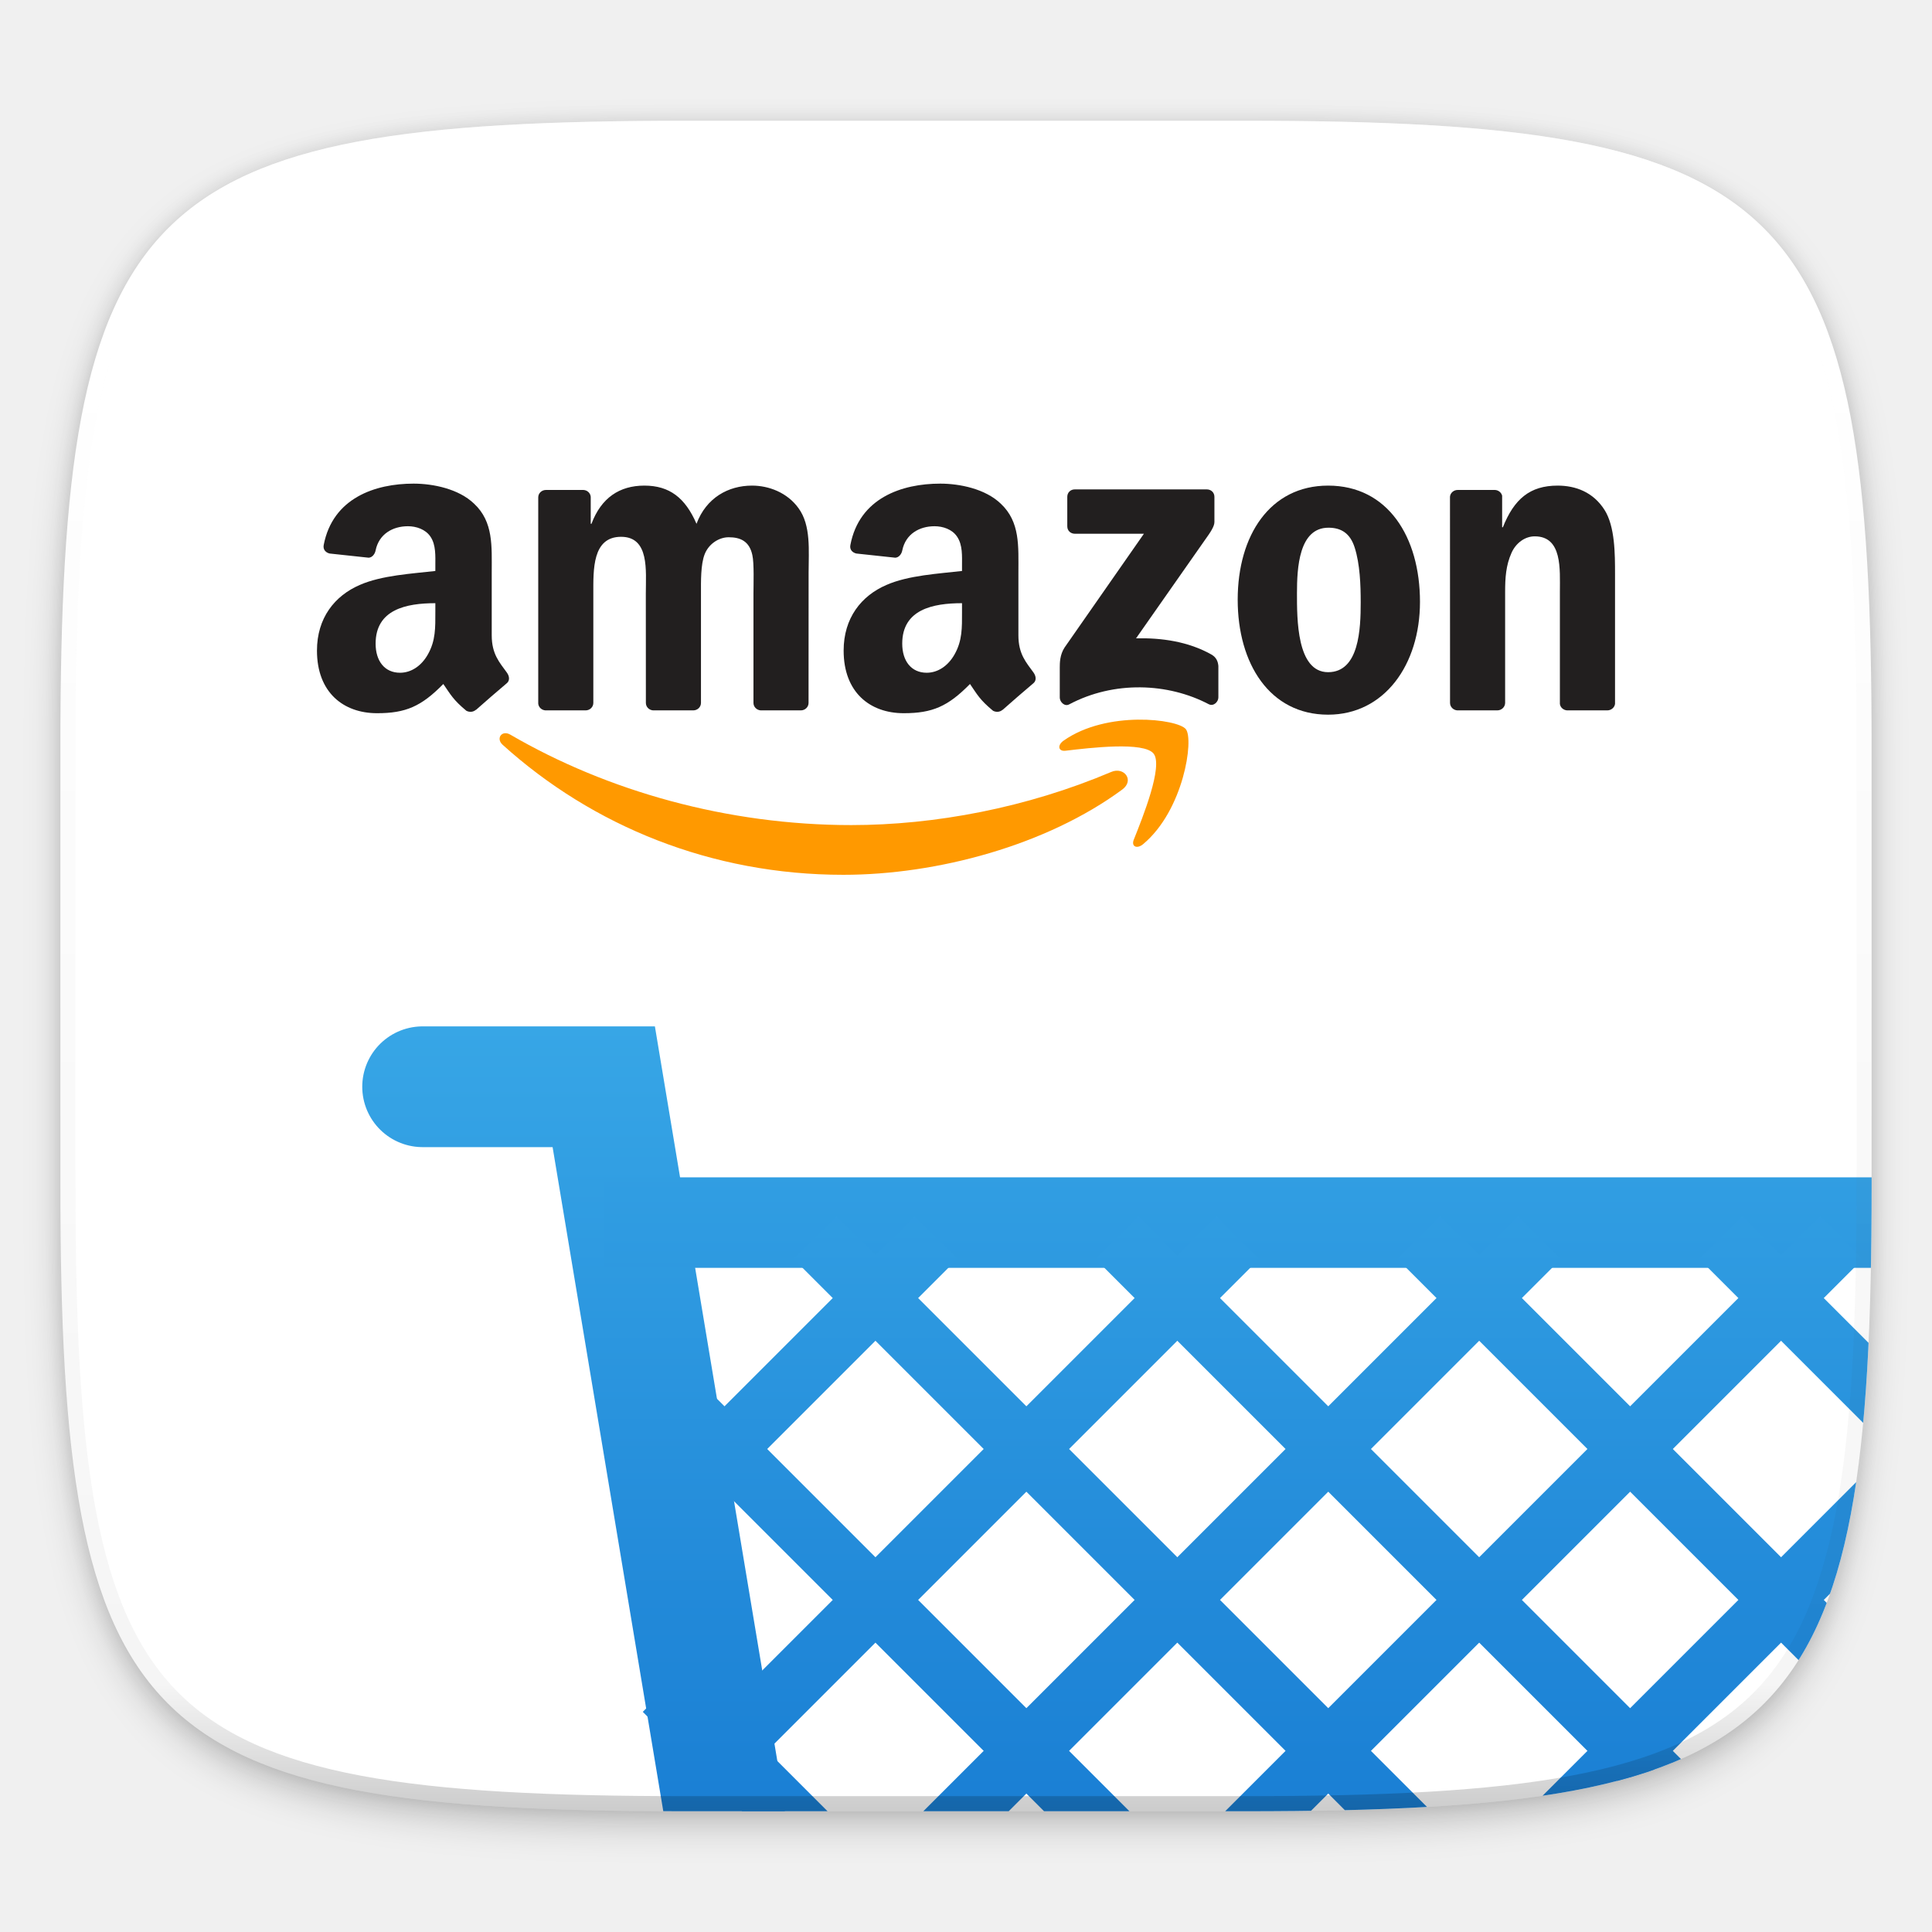
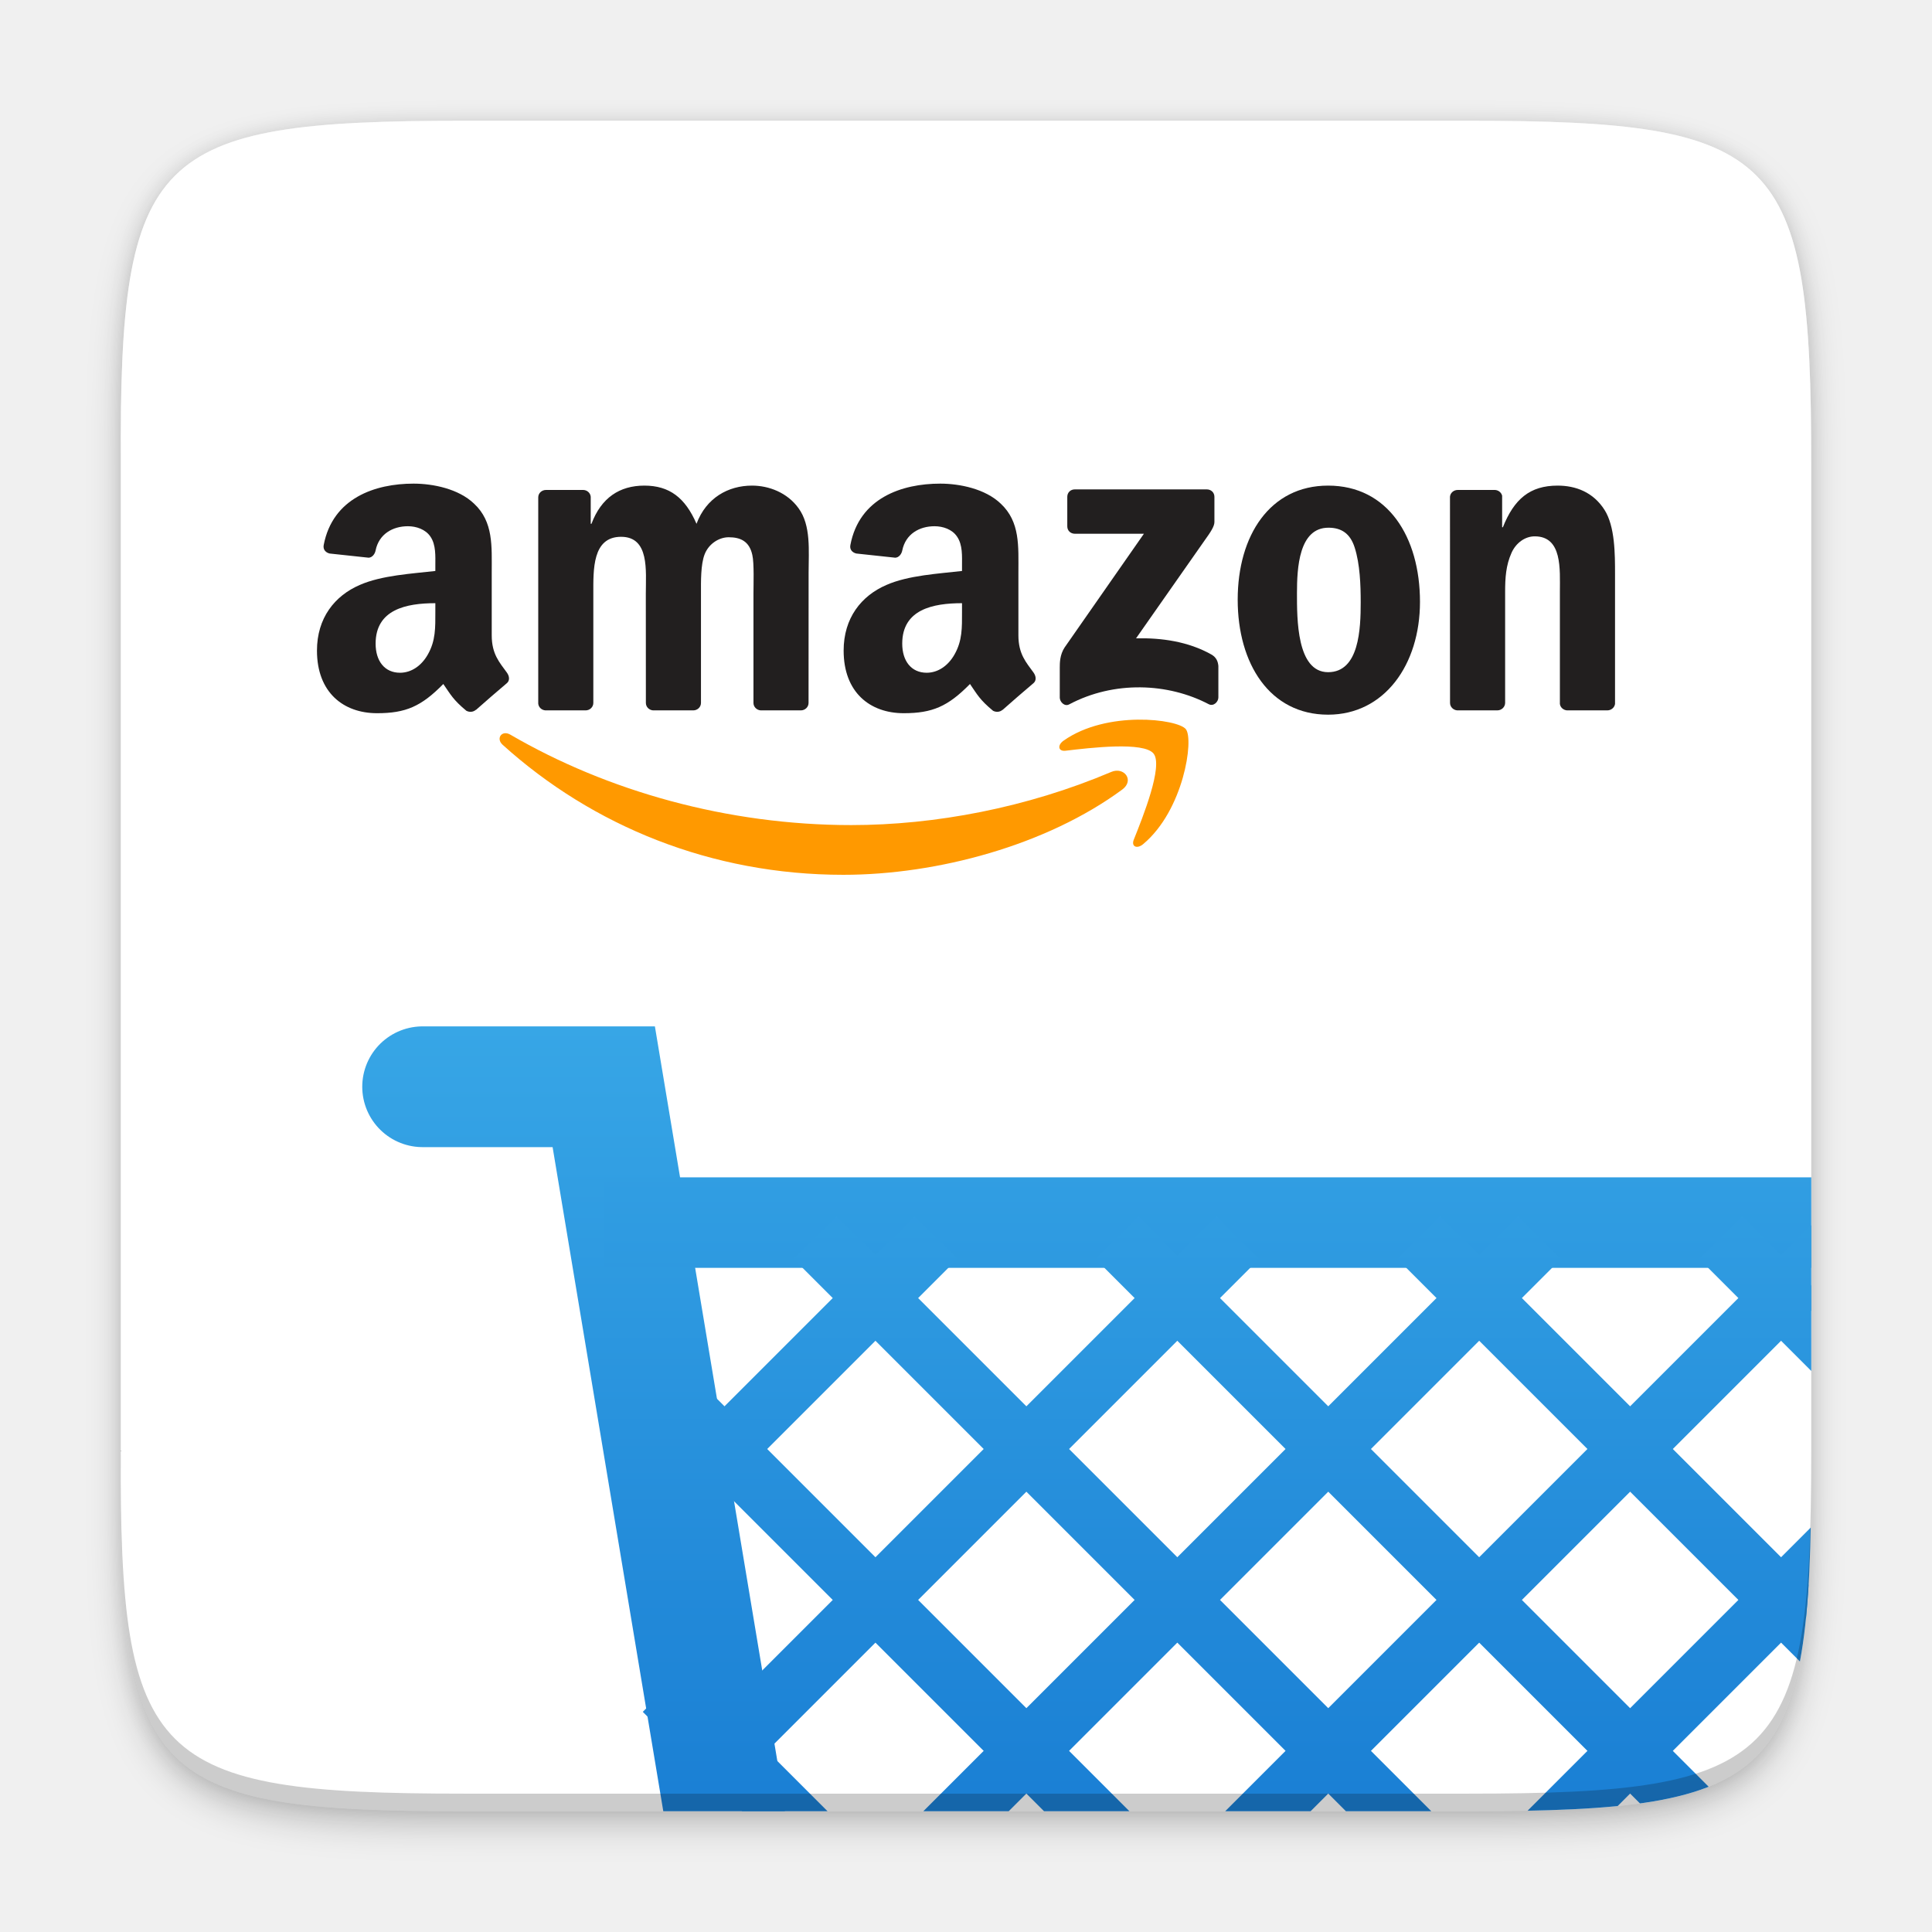
<svg xmlns="http://www.w3.org/2000/svg" xmlns:xlink="http://www.w3.org/1999/xlink" width="256px" height="256px" viewBox="0 0 256 256" version="1.1" id="SVGRoot">
  <defs id="defs848">
    <clipPath clipPathUnits="userSpaceOnUse" id="clipPath1082-3">
      <path id="path1084-6" d="M 361.938,-212 C 507.235,-212 528,-191.287 528,-46.125 V 70.125 C 528,215.286 507.235,236 361.938,236 H 214.062 C 68.765,236 48,215.286 48,70.125 V -46.125 C 48,-191.287 68.765,-212 214.062,-212 Z" style="display:inline;opacity:1;fill:#8c59d9;fill-opacity:1;stroke:none;stroke-width:2;stroke-linecap:round;stroke-linejoin:round;stroke-miterlimit:4;stroke-dasharray:none;stroke-dashoffset:0;stroke-opacity:1;enable-background:new" />
    </clipPath>
    <clipPath clipPathUnits="userSpaceOnUse" id="clipPath1025">
      <path style="opacity:1;fill:#8c59d9;fill-opacity:1;stroke:none;stroke-width:2;stroke-linecap:round;stroke-linejoin:round;stroke-miterlimit:4;stroke-dasharray:none;stroke-dashoffset:0;stroke-opacity:1" d="M 329.938,32 C 475.235,32 496,52.713 496,197.875 v 116.25 C 496,459.286 475.235,480 329.938,480 H 182.062 C 36.765,480 16,459.286 16,314.125 V 197.875 C 16,52.713 36.765,32 182.062,32 Z" id="path1027" />
    </clipPath>
    <clipPath clipPathUnits="userSpaceOnUse" id="clipPath4277-8">
      <rect style="color:#000000;display:inline;overflow:visible;visibility:visible;opacity:0.82;fill:#88b637;fill-opacity:1;fill-rule:nonzero;stroke:none;stroke-width:2;stroke-linecap:butt;stroke-linejoin:miter;stroke-miterlimit:4;stroke-dasharray:none;stroke-dashoffset:0;stroke-opacity:1;marker:none;enable-background:accumulate" id="rect4279-6" width="512" height="512" x="5.5999999e-07" y="0" ry="1" />
    </clipPath>
    <linearGradient id="linearGradient3650-7-9">
      <stop style="stop-color:#5884f4;stop-opacity:1" offset="0" id="stop4366" />
      <stop id="stop4368" offset="1" style="stop-color:#80a3fa;stop-opacity:1" />
    </linearGradient>
-     <filter style="color-interpolation-filters:sRGB" id="filter929" x="-0.023" width="1.046" y="-0.025" height="1.05">
-       <feGaussianBlur stdDeviation="2.32" id="feGaussianBlur931" />
-     </filter>
-     <filter style="color-interpolation-filters:sRGB" id="filter4569" x="-0.012" width="1.023" y="-0.012" height="1.025">
-       <feGaussianBlur stdDeviation="1.16" id="feGaussianBlur4571" />
-     </filter>
    <clipPath clipPathUnits="userSpaceOnUse" id="clipPath1082-3-3">
      <path id="path1084-6-5" d="M 361.938,-212 C 507.235,-212 528,-191.287 528,-46.125 V 70.125 C 528,215.286 507.235,236 361.938,236 H 214.062 C 68.765,236 48,215.286 48,70.125 V -46.125 C 48,-191.287 68.765,-212 214.062,-212 Z" style="display:inline;opacity:1;fill:#8c59d9;fill-opacity:1;stroke:none;stroke-width:2;stroke-linecap:round;stroke-linejoin:round;stroke-miterlimit:4;stroke-dasharray:none;stroke-dashoffset:0;stroke-opacity:1;enable-background:new" />
    </clipPath>
    <clipPath clipPathUnits="userSpaceOnUse" id="clipPath1082-3-3-6">
      <path id="path1084-6-5-2" d="M 361.938,-212 C 507.235,-212 528,-191.287 528,-46.125 V 70.125 C 528,215.286 507.235,236 361.938,236 H 214.062 C 68.765,236 48,215.286 48,70.125 V -46.125 C 48,-191.287 68.765,-212 214.062,-212 Z" style="display:inline;opacity:1;fill:#8c59d9;fill-opacity:1;stroke:none;stroke-width:2;stroke-linecap:round;stroke-linejoin:round;stroke-miterlimit:4;stroke-dasharray:none;stroke-dashoffset:0;stroke-opacity:1;enable-background:new" />
    </clipPath>
-     <linearGradient xlink:href="#linearGradient1013" id="linearGradient1108" x1="296" y1="-212" x2="296" y2="236" gradientUnits="userSpaceOnUse" />
-     <linearGradient id="linearGradient1013">
-       <stop id="stop1005" offset="0" style="stop-color:#ffffff;stop-opacity:1;" />
-       <stop style="stop-color:#ffffff;stop-opacity:0.098" offset="0.125" id="stop1007" />
-       <stop style="stop-color:#000000;stop-opacity:0.098" offset="0.925" id="stop1009" />
-       <stop id="stop1011" offset="1" style="stop-color:#000000;stop-opacity:0.498" />
-     </linearGradient>
    <clipPath clipPathUnits="userSpaceOnUse" id="clipPath1082-3-36">
      <path id="path1084-6-7" d="M 361.938,-212 C 507.235,-212 528,-191.287 528,-46.125 V 70.125 C 528,215.286 507.235,236 361.938,236 H 214.062 C 68.765,236 48,215.286 48,70.125 V -46.125 C 48,-191.287 68.765,-212 214.062,-212 Z" style="display:inline;opacity:1;fill:#8c59d9;fill-opacity:1;stroke:none;stroke-width:2;stroke-linecap:round;stroke-linejoin:round;stroke-miterlimit:4;stroke-dasharray:none;stroke-dashoffset:0;stroke-opacity:1;enable-background:new" />
    </clipPath>
+     <linearGradient gradientTransform="translate(36,-28)" xlink:href="#linearGradient4273-8" id="linearGradient943" x1="216" y1="28" x2="216" y2="284" gradientUnits="userSpaceOnUse" />
+     <linearGradient id="linearGradient4273-8">
+       <stop style="stop-color:#f9af18;stop-opacity:1" offset="0" id="stop4275-0" />
+       <stop style="stop-color:#fecf3b;stop-opacity:1" offset="1" id="stop4277-4" />
+     </linearGradient>
+     <clipPath clipPathUnits="userSpaceOnUse" id="clipPath4236">
+       <path id="path4238" d="M 0,0 V 183.898 328.102 512 H 512 V 328.102 183.898 0 Z" style="color:#000000;display:inline;overflow:visible;visibility:visible;fill:#5a7072;fill-opacity:1;fill-rule:nonzero;stroke:none;stroke-width:1;marker:none;enable-background:accumulate" />
+     </clipPath>
+     <clipPath clipPathUnits="userSpaceOnUse" id="clipPath983">
+       <path id="path985" d="M 115.031,44 C 42.383,44 32,54.357 32,126.938 v 58.125 C 32,257.643 42.383,268 115.031,268 H 152 V 44 Z" style="opacity:1;fill:#4d4d4d;fill-opacity:1;stroke:none;stroke-width:2;stroke-linecap:round;stroke-linejoin:round;stroke-miterlimit:4;stroke-dasharray:none;stroke-dashoffset:0;stroke-opacity:1" />
+     </clipPath>
+     <linearGradient xlink:href="#linearGradient4273-8" id="linearGradient953" x1="-82.145" y1="0" x2="-82.145" y2="256.707" gradientUnits="userSpaceOnUse" gradientTransform="translate(-21.06402)" />
+     <clipPath clipPathUnits="userSpaceOnUse" id="clipPath983-6">
+       <path id="path985-2" d="M 115.031,44 C 42.383,44 32,54.357 32,126.938 v 58.125 C 32,257.643 42.383,268 115.031,268 H 152 V 44 Z" style="opacity:1;fill:#4d4d4d;fill-opacity:1;stroke:none;stroke-width:2;stroke-linecap:round;stroke-linejoin:round;stroke-miterlimit:4;stroke-dasharray:none;stroke-dashoffset:0;stroke-opacity:1" />
+     </clipPath>
+     <clipPath clipPathUnits="userSpaceOnUse" id="clipPath922-2">
+       <rect style="opacity:1;fill:#ffffff;fill-opacity:1;stroke:none;stroke-width:4.288;stroke-linecap:butt;stroke-linejoin:miter;stroke-miterlimit:4;stroke-dasharray:none;stroke-opacity:1" id="rect924-7" width="112.003" height="224" x="-124.5" y="16" />
+     </clipPath>
+     <linearGradient xlink:href="#linearGradient4273-8" id="linearGradient1235" gradientUnits="userSpaceOnUse" gradientTransform="matrix(-1,0,0,1,14.99957,10e-7)" x1="-82.145" y1="0" x2="-82.145" y2="256.707" />
+     <clipPath clipPathUnits="userSpaceOnUse" id="clipPath1296">
+       <path style="color:#000000;display:inline;overflow:visible;visibility:visible;fill:#4d4d4d;fill-opacity:1;fill-rule:nonzero;stroke:none;stroke-width:1.167;marker:none;enable-background:accumulate" d="m -212.152,16 c -41.18,0 -45.61,4.23 -45.409,45.492 v 66.508 66.508 c -0.202,41.263 4.229,45.492 45.409,45.492 h 133.183 c 41.18,0 45.409,-4.229 45.409,-45.492 V 128 61.492 c 0,-41.263 -4.229,-45.492 -45.409,-45.492 z" id="path1298" />
+     </clipPath>
+     <clipPath clipPathUnits="userSpaceOnUse" id="clipPath1377">
+       <path style="color:#000000;display:inline;overflow:visible;visibility:visible;fill:#4d4d4d;fill-opacity:1;fill-rule:nonzero;stroke:none;stroke-width:1.167;marker:none;enable-background:accumulate" d="m -489.337,-78.752 c -41.18,0 -45.61,4.23 -45.409,45.492 v 66.508 66.508 c -0.202,41.263 4.229,45.492 45.409,45.492 h 133.183 c 41.18,0 45.409,-4.229 45.409,-45.492 v -66.508 -66.508 c 0,-41.263 -4.229,-45.492 -45.409,-45.492 z" id="path1379" />
+     </clipPath>
+     <clipPath clipPathUnits="userSpaceOnUse" id="clipPath1026">
+       <rect style="opacity:1;fill:#ed3146;fill-opacity:1;stroke:#ed3146;stroke-width:1.274;stroke-linecap:butt;stroke-linejoin:miter;stroke-miterlimit:4;stroke-dasharray:none;stroke-opacity:1" id="rect1028" width="110.729" height="222.726" x="156.637" y="430.637" />
+     </clipPath>
+     <linearGradient xlink:href="#linearGradient4273-8" id="linearGradient1036" x1="207" y1="431.5" x2="207" y2="651.5" gradientUnits="userSpaceOnUse" />
+     <linearGradient xlink:href="#linearGradient4273-8" id="linearGradient1102" x1="-42.25" y1="449.705" x2="-42.25" y2="672" gradientUnits="userSpaceOnUse" gradientTransform="translate(-85.80147,-444)" />
+     <linearGradient xlink:href="#linearGradient4273-8" id="linearGradient1144" x1="194.588" y1="16" x2="194.588" y2="240" gradientUnits="userSpaceOnUse" />
+     <linearGradient xlink:href="#linearGradient4273-8" id="linearGradient1224" x1="168.291" y1="16.998" x2="168.291" y2="240" gradientUnits="userSpaceOnUse" gradientTransform="translate(2.001)" />
+     <linearGradient xlink:href="#linearGradient4273-8" id="linearGradient1261" gradientUnits="userSpaceOnUse" gradientTransform="translate(0.0042446)" x1="194.588" y1="16" x2="194.588" y2="240" />
+     <clipPath clipPathUnits="userSpaceOnUse" id="clipPath1257-0">
+       <path id="path1259-9" d="m 61.415,16 c -41.18,0 -45.61,4.23 -45.409,45.492 v 66.508 66.508 c -0.202,41.263 4.229,45.492 45.409,45.492 H 194.598 c 41.18,0 45.409,-4.229 45.409,-45.492 V 128 61.492 c 0,-41.263 -4.229,-45.492 -45.409,-45.492 z" style="color:#000000;display:inline;overflow:visible;visibility:visible;fill:url(#linearGradient1261);fill-opacity:1;fill-rule:nonzero;stroke:none;stroke-width:1.167;marker:none;enable-background:accumulate" />
+     </clipPath>
+     <clipPath clipPathUnits="userSpaceOnUse" id="clipPath1431">
+       <path style="color:#000000;display:inline;overflow:visible;visibility:visible;fill:#4d4d4d;fill-opacity:1;fill-rule:nonzero;stroke:none;stroke-width:1.167;marker:none;enable-background:accumulate" d="m -618.588,-212 c -41.18,0 -45.61,4.23 -45.409,45.492 v 66.508 66.508 c -0.202,41.263 4.229,45.492 45.409,45.492 h 133.183 c 41.18,0 45.409,-4.229 45.409,-45.492 v -66.508 -66.508 c 0,-41.263 -4.229,-45.492 -45.409,-45.492 z" id="path1433" />
+     </clipPath>
+     <clipPath clipPathUnits="userSpaceOnUse" id="clipPath1462">
+       <path style="color:#000000;display:inline;overflow:visible;visibility:visible;fill:#4d4d4d;fill-opacity:1;fill-rule:nonzero;stroke:none;stroke-width:1.167;marker:none;enable-background:accumulate" d="m -358.588,-34 c -41.18,0 -45.61,4.23 -45.409,45.492 v 66.508 66.508 c -0.202,41.263 4.229,45.492 45.409,45.492 h 133.183 c 41.18,0 45.409,-4.229 45.409,-45.492 V 78 11.492 C -179.997,-29.771 -184.226,-34 -225.405,-34 Z" id="path1464" />
+     </clipPath>
+     <filter style="color-interpolation-filters:sRGB" id="filter1481" x="-0.012" width="1.024" y="-0.012" height="1.024">
+       <feGaussianBlur stdDeviation="1.12" id="feGaussianBlur1483" />
+     </filter>
+     <filter style="color-interpolation-filters:sRGB" id="filter1509" x="-0.024" width="1.048" y="-0.024" height="1.048">
+       <feGaussianBlur stdDeviation="2.24" id="feGaussianBlur1511" />
+     </filter>
    <linearGradient xlink:href="#linearGradient1018" id="linearGradient1020" x1="184" y1="164" x2="184" y2="268" gradientUnits="userSpaceOnUse" />
    <linearGradient id="linearGradient1018">
      <stop id="stop1016" offset="0" style="stop-color:#37a6e6;stop-opacity:1" />
      <stop id="stop1014" offset="1" style="stop-color:#1a7fd4;stop-opacity:1;" />
    </linearGradient>
-     <clipPath clipPathUnits="userSpaceOnUse" id="clipPath1010">
-       <path id="path1012" d="M 188.969,44 C 261.617,44 272,54.357 272,126.938 v 58.125 C 272,257.643 261.617,268 188.969,268 h -73.938 C 42.383,268 32,257.643 32,185.062 v -58.125 C 32,54.357 42.383,44 115.031,44 Z" style="opacity:1;fill:#ffffff;fill-opacity:1;stroke:none;stroke-width:2;stroke-linecap:round;stroke-linejoin:round;stroke-miterlimit:4;stroke-dasharray:none;stroke-dashoffset:0;stroke-opacity:1" />
+     <linearGradient xlink:href="#linearGradient1018" id="linearGradient1050" gradientUnits="userSpaceOnUse" x1="184" y1="164" x2="184" y2="268" gradientTransform="translate(0,-2)" />
+     <linearGradient xlink:href="#linearGradient1018" id="linearGradient1136" gradientUnits="userSpaceOnUse" x1="184" y1="164" x2="184" y2="268" />
+     <linearGradient xlink:href="#linearGradient1018" id="linearGradient1138" gradientUnits="userSpaceOnUse" x1="184" y1="164" x2="184" y2="268" />
+     <linearGradient xlink:href="#linearGradient1018" id="linearGradient1140" gradientUnits="userSpaceOnUse" x1="184" y1="164" x2="184" y2="268" />
+     <linearGradient xlink:href="#linearGradient1018" id="linearGradient1142" gradientUnits="userSpaceOnUse" x1="184" y1="164" x2="184" y2="268" />
+     <linearGradient xlink:href="#linearGradient1018" id="linearGradient1145" gradientUnits="userSpaceOnUse" x1="184" y1="164" x2="184" y2="268" />
+     <linearGradient xlink:href="#linearGradient1018" id="linearGradient1147" gradientUnits="userSpaceOnUse" x1="184" y1="164" x2="184" y2="268" />
+     <linearGradient xlink:href="#linearGradient1018" id="linearGradient1149" gradientUnits="userSpaceOnUse" x1="184" y1="164" x2="184" y2="268" />
+     <linearGradient xlink:href="#linearGradient1018" id="linearGradient1151" gradientUnits="userSpaceOnUse" x1="184" y1="164" x2="184" y2="268" />
+     <linearGradient xlink:href="#linearGradient1018" id="linearGradient1153" gradientUnits="userSpaceOnUse" x1="184" y1="164" x2="184" y2="268" />
+     <linearGradient xlink:href="#linearGradient1018" id="linearGradient1155" gradientUnits="userSpaceOnUse" x1="184" y1="164" x2="184" y2="268" />
+     <linearGradient xlink:href="#linearGradient1018" id="linearGradient1157" gradientUnits="userSpaceOnUse" x1="184" y1="164" x2="184" y2="268" />
+     <linearGradient xlink:href="#linearGradient1018" id="linearGradient1159" gradientUnits="userSpaceOnUse" x1="184" y1="164" x2="184" y2="268" />
+     <clipPath clipPathUnits="userSpaceOnUse" id="clipPath1176">
+       <path style="color:#000000;display:inline;overflow:visible;visibility:visible;fill:#ffffff;fill-opacity:1;fill-rule:nonzero;stroke:none;stroke-width:1.167;marker:none;enable-background:accumulate" d="m 85.412,44 c -41.18,0 -45.61,4.23 -45.409,45.492 v 66.508 66.508 c -0.202,41.263 4.229,45.492 45.409,45.492 H 218.595 c 41.18,0 45.409,-4.229 45.409,-45.492 V 156 89.492 c 0,-41.263 -4.229,-45.492 -45.409,-45.492 z" id="path1178" />
    </clipPath>
-     <linearGradient xlink:href="#linearGradient1018" id="linearGradient1050" gradientUnits="userSpaceOnUse" x1="184" y1="164" x2="184" y2="268" gradientTransform="translate(0,-2)" />
-     <linearGradient xlink:href="#linearGradient1018" id="linearGradient975" gradientUnits="userSpaceOnUse" x1="184" y1="164" x2="184" y2="268" />
-     <linearGradient xlink:href="#linearGradient1018" id="linearGradient977" gradientUnits="userSpaceOnUse" x1="184" y1="164" x2="184" y2="268" />
-     <linearGradient xlink:href="#linearGradient1018" id="linearGradient979" gradientUnits="userSpaceOnUse" x1="184" y1="164" x2="184" y2="268" />
-     <linearGradient xlink:href="#linearGradient1018" id="linearGradient981" gradientUnits="userSpaceOnUse" x1="184" y1="164" x2="184" y2="268" />
-     <linearGradient xlink:href="#linearGradient1018" id="linearGradient983" gradientUnits="userSpaceOnUse" x1="184" y1="164" x2="184" y2="268" />
-     <linearGradient xlink:href="#linearGradient1018" id="linearGradient985" gradientUnits="userSpaceOnUse" x1="184" y1="164" x2="184" y2="268" />
-     <linearGradient xlink:href="#linearGradient1018" id="linearGradient987" gradientUnits="userSpaceOnUse" x1="184" y1="164" x2="184" y2="268" />
-     <linearGradient xlink:href="#linearGradient1018" id="linearGradient989" gradientUnits="userSpaceOnUse" x1="184" y1="164" x2="184" y2="268" />
-     <linearGradient xlink:href="#linearGradient1018" id="linearGradient991" gradientUnits="userSpaceOnUse" x1="184" y1="164" x2="184" y2="268" />
-     <linearGradient xlink:href="#linearGradient1018" id="linearGradient993" gradientUnits="userSpaceOnUse" x1="184" y1="164" x2="184" y2="268" />
-     <linearGradient xlink:href="#linearGradient1018" id="linearGradient995" gradientUnits="userSpaceOnUse" x1="184" y1="164" x2="184" y2="268" />
-     <linearGradient xlink:href="#linearGradient1018" id="linearGradient997" gradientUnits="userSpaceOnUse" x1="184" y1="164" x2="184" y2="268" />
+     <clipPath clipPathUnits="userSpaceOnUse" id="clipPath1180">
+       <path style="color:#000000;display:inline;overflow:visible;visibility:visible;fill:#ffffff;fill-opacity:1;fill-rule:nonzero;stroke:none;stroke-width:4.085;marker:none;enable-background:accumulate" d="m -83.644,474.425 c -144.195,0 -159.71,14.811 -159.004,159.298 V 866.607 1099.492 c -0.707,144.487 14.809,159.298 159.004,159.298 H 382.713 c 144.195,0 159.004,-14.809 159.004,-159.298 V 866.607 633.723 c 0,-144.489 -14.809,-159.298 -159.004,-159.298 z" id="path1182" />
+     </clipPath>
  </defs>
  <g id="layer1">
    <g id="layer8" style="display:none">
      <text y="-36.255" xml:space="preserve" x="-4.993" style="font-style:normal;font-variant:normal;font-weight:normal;font-stretch:normal;font-size:18.667px;line-height:0%;font-family:Ubuntu;-inkscape-font-specification:Ubuntu;display:inline;fill:#000000;fill-opacity:1;stroke:none;enable-background:new" id="context">
        <tspan style="font-style:normal;font-variant:normal;font-weight:normal;font-stretch:normal;font-size:18.667px;line-height:1.25;font-family:Ubuntu;-inkscape-font-specification:Ubuntu" y="-36.255" x="-4.993" id="tspan3933">apps</tspan>
      </text>
      <text y="-36.255" xml:space="preserve" x="122.488" style="font-style:normal;font-variant:normal;font-weight:bold;font-stretch:normal;font-size:18.667px;line-height:0%;font-family:Ubuntu;-inkscape-font-specification:'Ubuntu Bold';text-align:start;writing-mode:lr-tb;text-anchor:start;display:inline;fill:#000000;fill-opacity:1;stroke:none;enable-background:new" id="icon-name">
        <tspan style="font-style:normal;font-variant:normal;font-weight:bold;font-stretch:normal;font-size:18.667px;line-height:1.25;font-family:Ubuntu;-inkscape-font-specification:'Ubuntu Bold'" y="-36.255" x="122.488" id="tspan3937">amazon-store</tspan>
      </text>
      <rect style="display:inline;overflow:visible;visibility:visible;fill:#cdcdcd;fill-opacity:1;fill-rule:nonzero;stroke:none;stroke-width:2;marker:none;enable-background:accumulate" id="rect3951" width="256" height="256" x="0" y="0" />
    </g>
    <g id="layer7">
-       <path style="display:inline;opacity:0.2;fill:#000000;fill-opacity:1;stroke:none;stroke-width:2;stroke-linecap:round;stroke-linejoin:round;stroke-miterlimit:4;stroke-dasharray:none;stroke-dashoffset:0;stroke-opacity:1;filter:url(#filter929);enable-background:new" d="m 164.969,18 c 72.649,0 83.031,10.357 83.031,82.938 v 58.125 c 0,72.581 -10.383,82.938 -83.031,82.938 H 91.031 c -72.649,0 -83.031,-10.357 -83.031,-82.938 v -58.125 c 0,-72.581 10.383,-82.938 83.031,-82.938 z" id="path927" />
-       <path id="path4567" d="m 164.969,16 c 72.649,0 83.031,10.357 83.031,82.938 v 58.125 c 0,72.581 -10.383,82.938 -83.031,82.938 H 91.031 c -72.649,0 -83.031,-10.357 -83.031,-82.938 V 98.937 c 0,-72.581 10.383,-82.938 83.031,-82.938 z" style="display:inline;opacity:0.1;fill:#000000;fill-opacity:1;stroke:none;stroke-width:2;stroke-linecap:round;stroke-linejoin:round;stroke-miterlimit:4;stroke-dasharray:none;stroke-dashoffset:0;stroke-opacity:1;filter:url(#filter4569);enable-background:new" />
+       <path style="color:#000000;display:inline;overflow:visible;visibility:visible;opacity:0.2;fill:#000000;fill-opacity:1;fill-rule:nonzero;stroke:none;stroke-width:1.167;marker:none;filter:url(#filter1509);enable-background:accumulate" d="m 61.412,18 c -41.18,0 -45.61,4.23 -45.409,45.492 V 130 196.508 C 15.801,237.77 20.232,242 61.412,242 H 194.595 c 41.18,0 45.409,-4.229 45.409,-45.492 V 130 63.492 c 0,-41.263 -4.229,-45.492 -45.409,-45.492 z" id="rect4158-9" />
+       <path style="color:#000000;display:inline;overflow:visible;visibility:visible;opacity:0.1;fill:#000000;fill-opacity:1;fill-rule:nonzero;stroke:none;stroke-width:1.167;marker:none;filter:url(#filter1481);enable-background:accumulate" d="m 61.412,16 c -41.18,0 -45.61,4.23 -45.409,45.492 V 128 194.508 C 15.801,235.77 20.232,240 61.412,240 H 194.595 c 41.18,0 45.409,-4.229 45.409,-45.492 V 128 61.492 c 0,-41.263 -4.229,-45.492 -45.409,-45.492 z" id="rect4158-8" />
    </g>
-     <g id="layer6" style="display:inline">
-       <path style="display:inline;opacity:1;fill:#ffffff;fill-opacity:1;stroke:none;stroke-width:2;stroke-linecap:round;stroke-linejoin:round;stroke-miterlimit:4;stroke-dasharray:none;stroke-dashoffset:0;stroke-opacity:1;enable-background:new" d="M 164.969,16 C 237.617,16 248,26.357 248,98.938 v 58.125 C 248,229.643 237.617,240 164.969,240 H 91.031 C 18.383,240 8,229.643 8,157.062 V 98.938 C 8,26.357 18.383,16 91.031,16 Z" id="rect877" />
+     <g id="layer4">
+       <path style="color:#000000;display:inline;overflow:visible;visibility:visible;fill:#ffffff;fill-opacity:1;fill-rule:nonzero;stroke:none;stroke-width:1.167;marker:none;enable-background:accumulate" d="m 61.411,16 c -41.18,0 -45.61,4.23 -45.409,45.492 v 66.508 66.508 c -0.202,41.263 4.229,45.492 45.409,45.492 h 133.183 c 41.18,0 45.409,-4.229 45.409,-45.492 V 128 61.492 c 0,-41.263 -4.229,-45.492 -45.409,-45.492 z" id="rect4158" />
    </g>
    <g id="layer3" style="display:inline">
-       <g transform="matrix(0.2855817,0,0,0.2855817,85.29877,-119.4872)" id="g845" style="display:inline;stroke-width:3.502;enable-background:new">
+       <g transform="matrix(0.2855817,0,0,0.2855817,85.29877,-119.4872)" id="g845" style="display:inline;stroke-width:3.502;enable-background:new" clip-path="url(#clipPath1180)">
        <path style="fill:#ff9900;fill-opacity:1;fill-rule:evenodd;stroke:none;stroke-width:3.502" id="path8" d="m 222.026,784.734 c -34.999,25.797 -85.729,39.561 -129.406,39.561 -61.243,0 -116.377,-22.651 -158.088,-60.325 -3.277,-2.963 -0.341,-7 3.592,-4.693 45.014,26.191 100.673,41.947 158.166,41.947 38.775,0 81.429,-8.022 120.65,-24.67 5.925,-2.517 10.88,3.88 5.086,8.18" />
        <path style="fill:#ff9900;fill-opacity:1;fill-rule:evenodd;stroke:none;stroke-width:3.502" id="path10" d="m 236.577,768.086 c -4.457,-5.715 -29.573,-2.7 -40.846,-1.363 -3.434,0.419 -3.959,-2.569 -0.865,-4.719 20.003,-14.078 52.827,-10.015 56.655,-5.296 3.828,4.745 -0.996,37.647 -19.794,53.351 -2.884,2.412 -5.637,1.127 -4.352,-2.071 4.221,-10.539 13.685,-34.161 9.202,-39.902" />
        <path style="fill:#221f1f;fill-rule:evenodd;stroke:none;stroke-width:3.502" id="path12" d="m 196.517,662.616 v -13.685 c 0,-2.071 1.573,-3.461 3.461,-3.461 h 61.269 c 1.966,0 3.539,1.416 3.539,3.461 v 11.719 c -0.026,1.966 -1.678,4.536 -4.614,8.599 l -31.749,45.329 c 11.798,-0.288 24.251,1.468 34.947,7.498 2.412,1.363 3.067,3.356 3.251,5.322 v 14.603 c 0,1.992 -2.202,4.326 -4.509,3.12 -18.85,-9.884 -43.887,-10.959 -64.729,0.105 -2.124,1.154 -4.352,-1.154 -4.352,-3.146 v -13.869 c 0,-2.228 0.026,-6.03 2.255,-9.412 l 36.782,-52.748 h -32.011 c -1.966,0 -3.539,-1.389 -3.539,-3.434" />
        <path style="fill:#221f1f;fill-rule:evenodd;stroke:none;stroke-width:3.502" id="path14" d="m -26.981,748.004 h -18.64 c -1.783,-0.131 -3.198,-1.468 -3.33,-3.172 v -95.665 c 0,-1.914 1.599,-3.434 3.592,-3.434 h 17.382 c 1.809,0.079 3.251,1.468 3.382,3.198 v 12.505 h 0.341 c 4.536,-12.086 13.056,-17.723 24.539,-17.723 11.666,0 18.955,5.637 24.198,17.723 4.509,-12.086 14.76,-17.723 25.745,-17.723 7.813,0 16.359,3.225 21.576,10.461 5.899,8.049 4.693,19.741 4.693,29.992 l -0.026,60.377 c 0,1.914 -1.599,3.461 -3.592,3.461 h -18.614 c -1.861,-0.131 -3.356,-1.625 -3.356,-3.461 v -50.703 c 0,-4.037 0.367,-14.105 -0.524,-17.932 -1.389,-6.423 -5.558,-8.232 -10.959,-8.232 -4.509,0 -9.228,3.015 -11.142,7.839 -1.914,4.824 -1.73,12.899 -1.73,18.326 v 50.703 c 0,1.914 -1.599,3.461 -3.592,3.461 H 4.348 c -1.888,-0.131 -3.356,-1.625 -3.356,-3.461 l -0.026,-50.703 c 0,-10.67 1.757,-26.374 -11.483,-26.374 -13.397,0 -12.872,15.311 -12.872,26.374 v 50.703 c 0,1.914 -1.599,3.461 -3.592,3.461" />
        <path style="fill:#221f1f;fill-rule:evenodd;stroke:none;stroke-width:3.502" id="path16" d="m 317.534,643.714 c 27.659,0 42.629,23.752 42.629,53.954 0,29.179 -16.543,52.329 -42.629,52.329 -27.161,0 -41.947,-23.752 -41.947,-53.351 0,-29.782 14.97,-52.932 41.947,-52.932 m 0.157,19.532 c -13.738,0 -14.603,18.719 -14.603,30.385 0,11.693 -0.184,36.651 14.445,36.651 14.445,0 15.127,-20.135 15.127,-32.404 0,-8.075 -0.341,-17.723 -2.779,-25.378 -2.097,-6.659 -6.266,-9.255 -12.191,-9.255" />
        <path style="fill:#221f1f;fill-rule:evenodd;stroke:none;stroke-width:3.502" id="path18" d="M 396.028,748.004 H 377.466 c -1.861,-0.131 -3.356,-1.625 -3.356,-3.461 l -0.026,-95.691 c 0.157,-1.757 1.704,-3.12 3.592,-3.12 h 17.277 c 1.625,0.079 2.962,1.18 3.33,2.674 v 14.629 h 0.341 c 5.217,-13.082 12.532,-19.322 25.404,-19.322 8.363,0 16.517,3.015 21.76,11.273 4.876,7.655 4.876,20.528 4.876,29.782 v 60.22 c -0.21,1.678 -1.757,3.015 -3.592,3.015 h -18.693 c -1.704,-0.131 -3.12,-1.389 -3.303,-3.015 v -51.962 c 0,-10.461 1.206,-25.771 -11.667,-25.771 -4.535,0 -8.704,3.041 -10.775,7.655 -2.622,5.846 -2.962,11.667 -2.962,18.116 v 51.516 c -0.026,1.914 -1.652,3.461 -3.644,3.461" />
        <path style="fill:#221f1f;fill-rule:evenodd;stroke:none;stroke-width:3.502" id="path28" d="m 147.675,702.308 c 0,7.262 0.184,13.318 -3.487,19.767 -2.962,5.243 -7.682,8.468 -12.899,8.468 -7.157,0 -11.352,-5.453 -11.352,-13.502 0,-15.887 14.236,-18.771 27.737,-18.771 v 4.037 m 18.797,45.434 c -1.232,1.101 -3.015,1.18 -4.404,0.446 -6.187,-5.138 -7.314,-7.524 -10.696,-12.427 -10.225,10.434 -17.487,13.554 -30.726,13.554 -15.704,0 -27.895,-9.674 -27.895,-29.048 0,-15.127 8.18,-25.43 19.872,-30.464 10.12,-4.457 24.251,-5.243 35.052,-6.476 v -2.412 c 0,-4.431 0.341,-9.674 -2.281,-13.502 -2.255,-3.434 -6.607,-4.85 -10.461,-4.85 -7.105,0 -13.423,3.644 -14.97,11.195 -0.315,1.678 -1.547,3.33 -3.251,3.408 l -18.063,-1.94 c -1.521,-0.341 -3.225,-1.573 -2.779,-3.906 4.142,-21.917 23.962,-28.524 41.685,-28.524 9.071,0 20.921,2.412 28.078,9.281 9.071,8.468 8.206,19.767 8.206,32.063 v 29.048 c 0,8.73 3.618,12.558 7.026,17.277 1.18,1.678 1.442,3.697 -0.079,4.955 -3.801,3.172 -10.565,9.071 -14.288,12.374 l -0.026,-0.052" />
        <path style="fill:#221f1f;fill-rule:evenodd;stroke:none;stroke-width:3.502" id="path30" d="m -96.692,702.308 c 0,7.262 0.183,13.318 -3.487,19.767 -2.963,5.243 -7.655,8.468 -12.899,8.468 -7.157,0 -11.326,-5.453 -11.326,-13.502 0,-15.887 14.236,-18.771 27.711,-18.771 v 4.037 m 18.797,45.434 c -1.232,1.101 -3.015,1.18 -4.404,0.446 -6.187,-5.138 -7.288,-7.524 -10.696,-12.427 -10.225,10.434 -17.46,13.554 -30.726,13.554 -15.678,0 -27.895,-9.674 -27.895,-29.048 0,-15.127 8.206,-25.43 19.872,-30.464 10.12,-4.457 24.251,-5.243 35.052,-6.476 v -2.412 c 0,-4.431 0.341,-9.674 -2.255,-13.502 -2.281,-3.434 -6.633,-4.85 -10.461,-4.85 -7.105,0 -13.449,3.644 -14.996,11.195 -0.315,1.678 -1.547,3.33 -3.225,3.408 l -18.09,-1.94 c -1.521,-0.341 -3.198,-1.573 -2.779,-3.906 4.168,-21.917 23.962,-28.524 41.685,-28.524 9.071,0 20.921,2.412 28.078,9.281 9.071,8.468 8.206,19.767 8.206,32.063 v 29.048 c 0,8.73 3.618,12.558 7.026,17.277 1.206,1.678 1.468,3.697 -0.052,4.955 -3.801,3.172 -10.565,9.071 -14.288,12.374 l -0.052,-0.052" />
      </g>
-       <g id="g1004" clip-path="url(#clipPath1010)" style="display:inline;stroke:url(#linearGradient1020);enable-background:new" transform="translate(-24,-28)">
-         <path id="path964" d="m 80,172 h 24 l 16,96 v 0" style="fill:none;fill-rule:evenodd;stroke:url(#linearGradient975);stroke-width:16;stroke-linecap:round;stroke-linejoin:miter;stroke-miterlimit:4;stroke-dasharray:none;stroke-opacity:1" />
+       <g id="g1004" clip-path="url(#clipPath1176)" style="display:inline;stroke:url(#linearGradient1020);enable-background:new" transform="translate(-24,-28.00001)">
+         <path id="path964" d="m 80,172 h 24 l 16,96 v 0" style="fill:none;fill-rule:evenodd;stroke:url(#linearGradient1136);stroke-width:16;stroke-linecap:round;stroke-linejoin:miter;stroke-miterlimit:4;stroke-dasharray:none;stroke-opacity:1" />
        <path id="path966" d="M 104,190 H 272" style="fill:none;fill-rule:evenodd;stroke:url(#linearGradient1050);stroke-width:12;stroke-linecap:butt;stroke-linejoin:miter;stroke-miterlimit:4;stroke-dasharray:none;stroke-opacity:1" />
-         <path id="path968" d="m 112,228 36,-36" style="fill:none;fill-rule:evenodd;stroke:url(#linearGradient977);stroke-width:8;stroke-linecap:butt;stroke-linejoin:miter;stroke-miterlimit:4;stroke-dasharray:none;stroke-opacity:1" />
-         <path style="fill:none;fill-rule:evenodd;stroke:url(#linearGradient979);stroke-width:8;stroke-linecap:butt;stroke-linejoin:miter;stroke-miterlimit:4;stroke-dasharray:none;stroke-opacity:1" d="M 228,288 132,192" id="path971" />
-         <path style="fill:none;fill-rule:evenodd;stroke:url(#linearGradient981);stroke-width:8;stroke-linecap:butt;stroke-linejoin:miter;stroke-miterlimit:4;stroke-dasharray:none;stroke-opacity:1" d="m 116,264 72,-72" id="path973" />
-         <path id="path975" d="M 248,268 172,192" style="fill:none;fill-rule:evenodd;stroke:url(#linearGradient983);stroke-width:8;stroke-linecap:butt;stroke-linejoin:miter;stroke-miterlimit:4;stroke-dasharray:none;stroke-opacity:1" />
-         <path id="path977" d="m 132,288 96,-96" style="fill:none;fill-rule:evenodd;stroke:url(#linearGradient985);stroke-width:8;stroke-linecap:butt;stroke-linejoin:miter;stroke-miterlimit:4;stroke-dasharray:none;stroke-opacity:1" />
-         <path style="fill:none;fill-rule:evenodd;stroke:url(#linearGradient987);stroke-width:8;stroke-linecap:butt;stroke-linejoin:miter;stroke-miterlimit:4;stroke-dasharray:none;stroke-opacity:1" d="M 268,248 212,192" id="path979" />
-         <path style="fill:none;fill-rule:evenodd;stroke:url(#linearGradient989);stroke-width:8;stroke-linecap:butt;stroke-linejoin:miter;stroke-miterlimit:4;stroke-dasharray:none;stroke-opacity:1" d="m 172,288 96,-96" id="path981" />
-         <path id="path983" d="M 288,228 252,192" style="fill:none;fill-rule:evenodd;stroke:url(#linearGradient991);stroke-width:8;stroke-linecap:butt;stroke-linejoin:miter;stroke-miterlimit:4;stroke-dasharray:none;stroke-opacity:1" />
-         <path id="path985" d="m 212,288 76,-76" style="fill:none;fill-rule:evenodd;stroke:url(#linearGradient993);stroke-width:8;stroke-linecap:butt;stroke-linejoin:miter;stroke-miterlimit:4;stroke-dasharray:none;stroke-opacity:1" />
-         <path id="path987" d="M 188,288 112,212" style="fill:none;fill-rule:evenodd;stroke:url(#linearGradient995);stroke-width:8;stroke-linecap:butt;stroke-linejoin:miter;stroke-miterlimit:4;stroke-dasharray:none;stroke-opacity:1" />
-         <path style="fill:none;fill-rule:evenodd;stroke:url(#linearGradient997);stroke-width:8;stroke-linecap:butt;stroke-linejoin:miter;stroke-miterlimit:4;stroke-dasharray:none;stroke-opacity:1" d="M 148,288 112,252" id="path989" />
+         <path id="path968" d="m 112,228 36,-36" style="fill:none;fill-rule:evenodd;stroke:url(#linearGradient1138);stroke-width:8;stroke-linecap:butt;stroke-linejoin:miter;stroke-miterlimit:4;stroke-dasharray:none;stroke-opacity:1" />
+         <path style="fill:none;fill-rule:evenodd;stroke:url(#linearGradient1140);stroke-width:8;stroke-linecap:butt;stroke-linejoin:miter;stroke-miterlimit:4;stroke-dasharray:none;stroke-opacity:1" d="M 228,288 132,192" id="path971" />
+         <path style="fill:none;fill-rule:evenodd;stroke:url(#linearGradient1142);stroke-width:8;stroke-linecap:butt;stroke-linejoin:miter;stroke-miterlimit:4;stroke-dasharray:none;stroke-opacity:1" d="m 116,264 72,-72" id="path973" />
+         <path id="path975" d="M 248,268 172,192" style="fill:none;fill-rule:evenodd;stroke:url(#linearGradient1145);stroke-width:8;stroke-linecap:butt;stroke-linejoin:miter;stroke-miterlimit:4;stroke-dasharray:none;stroke-opacity:1" />
+         <path id="path977" d="m 132,288 96,-96" style="fill:none;fill-rule:evenodd;stroke:url(#linearGradient1147);stroke-width:8;stroke-linecap:butt;stroke-linejoin:miter;stroke-miterlimit:4;stroke-dasharray:none;stroke-opacity:1" />
+         <path style="fill:none;fill-rule:evenodd;stroke:url(#linearGradient1149);stroke-width:8;stroke-linecap:butt;stroke-linejoin:miter;stroke-miterlimit:4;stroke-dasharray:none;stroke-opacity:1" d="M 268,248 212,192" id="path979" />
+         <path style="fill:none;fill-rule:evenodd;stroke:url(#linearGradient1151);stroke-width:8;stroke-linecap:butt;stroke-linejoin:miter;stroke-miterlimit:4;stroke-dasharray:none;stroke-opacity:1" d="m 172,288 96,-96" id="path981" />
+         <path id="path983" d="M 288,228 252,192" style="fill:none;fill-rule:evenodd;stroke:url(#linearGradient1153);stroke-width:8;stroke-linecap:butt;stroke-linejoin:miter;stroke-miterlimit:4;stroke-dasharray:none;stroke-opacity:1" />
+         <path id="path985-5" d="m 212,288 76,-76" style="fill:none;fill-rule:evenodd;stroke:url(#linearGradient1155);stroke-width:8;stroke-linecap:butt;stroke-linejoin:miter;stroke-miterlimit:4;stroke-dasharray:none;stroke-opacity:1" />
+         <path id="path987" d="M 188,288 112,212" style="fill:none;fill-rule:evenodd;stroke:url(#linearGradient1157);stroke-width:8;stroke-linecap:butt;stroke-linejoin:miter;stroke-miterlimit:4;stroke-dasharray:none;stroke-opacity:1" />
+         <path style="fill:none;fill-rule:evenodd;stroke:url(#linearGradient1159);stroke-width:8;stroke-linecap:butt;stroke-linejoin:miter;stroke-miterlimit:4;stroke-dasharray:none;stroke-opacity:1" d="M 148,288 112,252" id="path989" />
      </g>
    </g>
    <g id="layer2">
-       <path id="path1068" d="M 361.938,-212 C 507.235,-212 528,-191.287 528,-46.125 V 70.125 C 528,215.286 507.235,236 361.938,236 H 214.062 C 68.765,236 48,215.286 48,70.125 V -46.125 C 48,-191.287 68.765,-212 214.062,-212 Z" style="display:inline;opacity:0.4;fill:none;fill-opacity:1;stroke:url(#linearGradient1108);stroke-width:8;stroke-linecap:round;stroke-linejoin:round;stroke-miterlimit:4;stroke-dasharray:none;stroke-dashoffset:0;stroke-opacity:1;enable-background:new" clip-path="url(#clipPath1082-3-36)" transform="matrix(0.5,0,0,0.5,-16,122)" />
+       <path style="color:#000000;display:inline;overflow:visible;visibility:visible;opacity:0.4;fill:#ffffff;fill-opacity:1;fill-rule:nonzero;stroke:none;stroke-width:1.167;marker:none;enable-background:accumulate" d="m 61.412,16 c -41.18,0 -45.611,4.23 -45.409,45.493 v 2.333 C 15.801,22.564 20.232,18.333 61.412,18.333 h 133.182 c 41.18,0 45.409,4.23 45.409,45.493 v -2.333 c 0,-41.263 -4.229,-45.493 -45.409,-45.493 z" id="path931" />
+       <path style="color:#000000;display:inline;overflow:visible;visibility:visible;opacity:0.2;fill:#000000;fill-opacity:1;fill-rule:nonzero;stroke:none;stroke-width:1.167;marker:none;enable-background:accumulate" d="m 61.411,240 c -41.18,0 -45.611,-4.23 -45.409,-45.493 v -2.333 c -0.202,41.263 4.229,45.493 45.409,45.493 h 133.182 c 41.18,0 45.409,-4.23 45.409,-45.493 v 2.333 c 0,41.263 -4.229,45.493 -45.409,45.493 z" id="path931-7" />
    </g>
  </g>
</svg>
